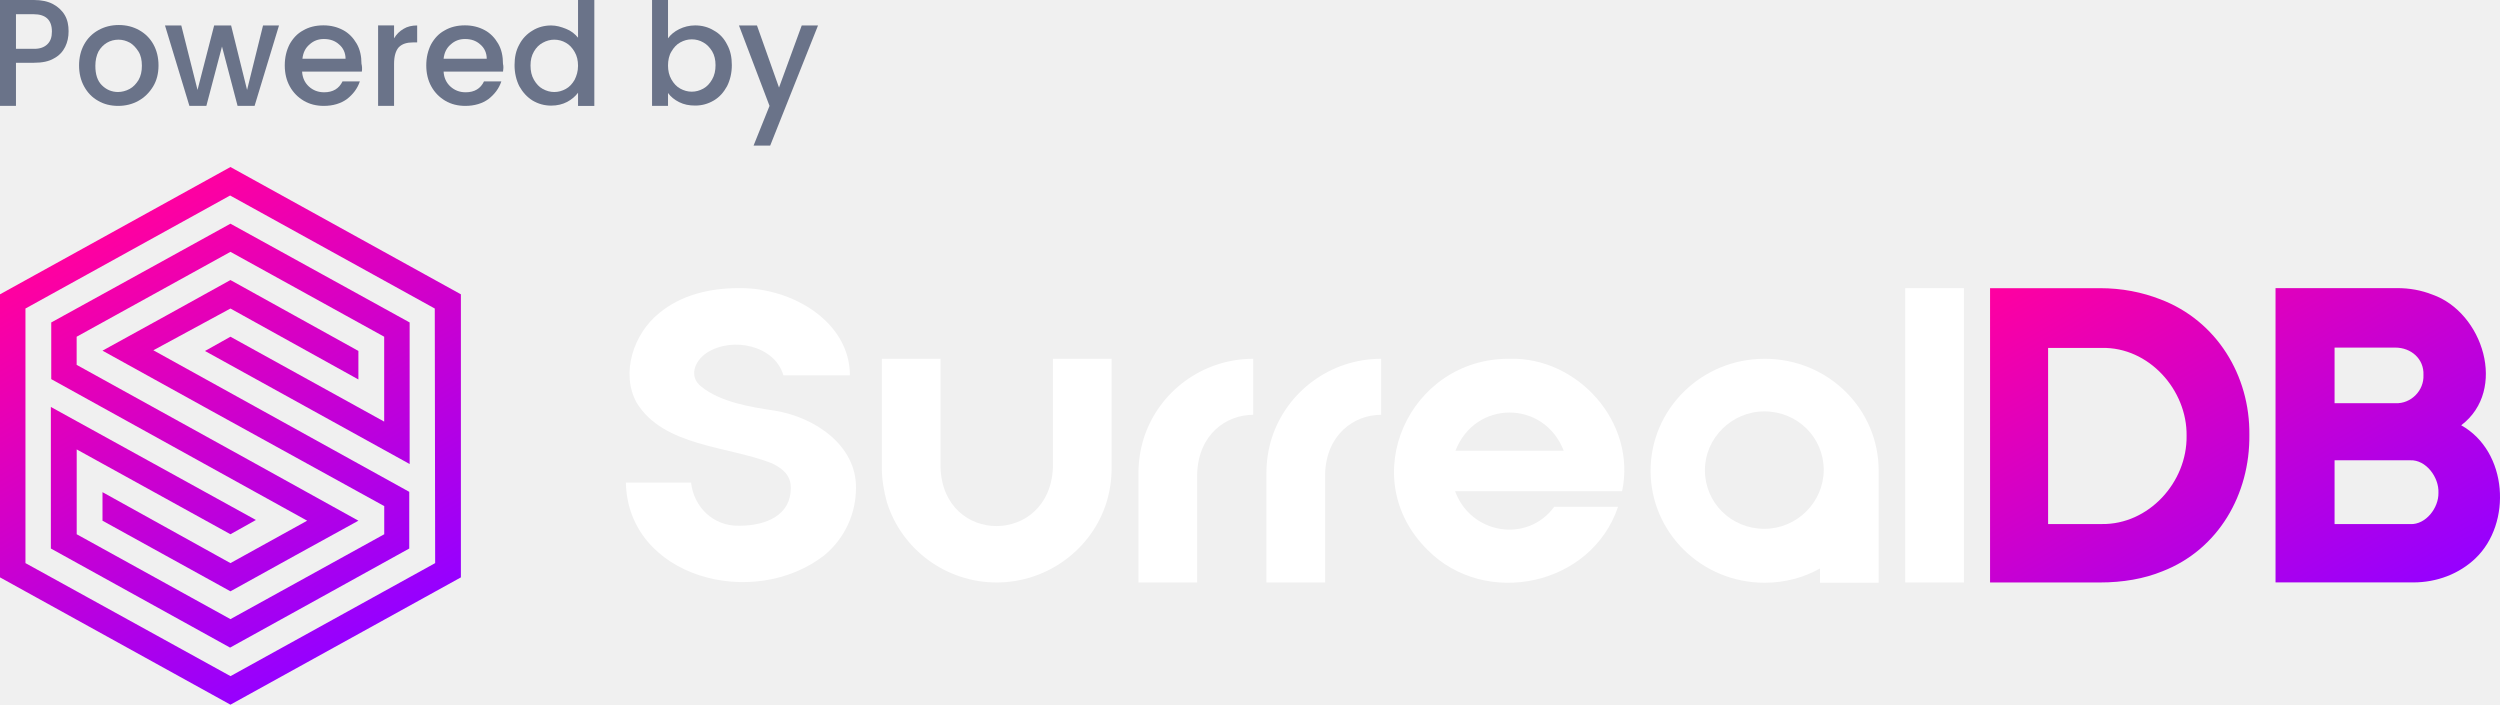
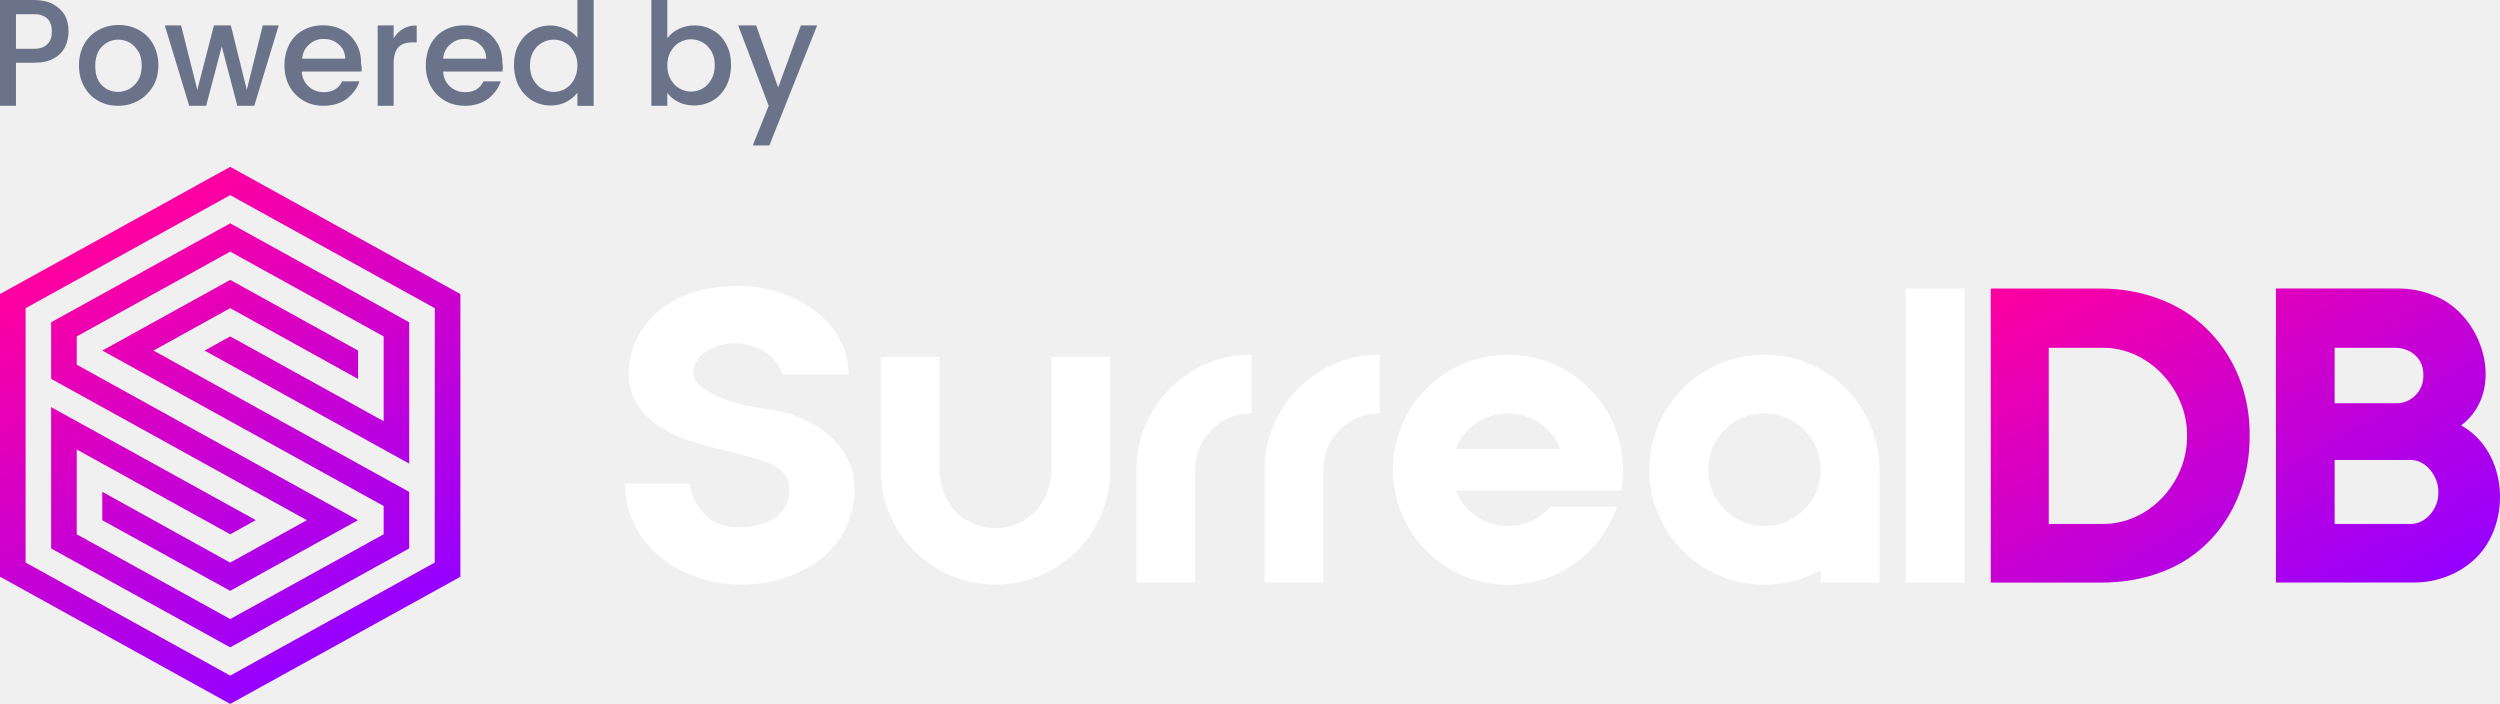
- <svg xmlns="http://www.w3.org/2000/svg" version="1.1" id="Powered_by_SurrealDB" x="0px" y="0px" viewBox="0 0 4556.4 1284.3" style="enable-background:new 0 0 4556.4 1284.3;" xml:space="preserve">
+ <svg xmlns="http://www.w3.org/2000/svg" version="1.1" id="Powered_by_SurrealDB" x="0px" y="0px" viewBox="0 0 4561.3 1284.3" style="enable-background:new 0 0 4561.3 1284.3;" xml:space="preserve">
  <style type="text/css">
- 	.st0{fill:url(#DB_00000113319776593784007200000016066350541424475546_);}
- 	.st1{fill:#FFFFFF;}
- 	.st2{fill:url(#Icon_00000111869918462862395170000011724561029623052938_);}
- 	.st3{fill:#6A7389;}
+ 	.st0{fill:#6A7389;}
+ 	.st1{fill:url(#DB_00000121245882787456324860000011995222962589377452_);}
+ 	.st2{fill:#FFFFFF;}
+ 	.st3{fill:url(#Icon_00000032643581924871122010000018391993384948968841_);}
</style>
-   <g id="SurrealDB_00000169533926853000093010000005384895597560469145_">
-     <linearGradient id="DB_00000132060155140854611060000005117936651325913741_" gradientUnits="userSpaceOnUse" x1="3824.817" y1="1840.082" x2="4261.377" y2="1083.939" gradientTransform="matrix(1 0 0 -1 0 2251.097)">
+   <g id="Powered_by">
+     <path class="st0" d="M118.8,85.4c-4.3,8.7-11.1,16.1-20.4,21c-9.3,5.6-21.7,8-36.5,8H29.1V193H0V0h61.9c13.6,0,25.4,2.5,34.6,7.4   s16.7,11.8,21.7,20.4s6.8,18.6,6.8,29.1S123.1,76.7,118.8,85.4z M86.6,80.4c5.6-5.6,8-13,8-22.9c0-21-11.1-31.6-33.4-31.6H29.1V89   h32.8C73,89.1,81,86,86.6,80.4z" />
+     <path class="st0" d="M178.8,183.7c-11.1-6.2-19.2-14.8-25.4-26c-6.2-11.1-9.3-24.1-9.3-38.4s3.1-27.2,9.3-38.4s14.8-19.8,26-26   c11.1-6.2,23.5-9.3,37.1-9.3s26,3.1,37.1,9.3s19.8,14.8,26,26s9.3,24.1,9.3,38.4s-3.1,27.2-9.9,38.4c-6.8,11.1-15.5,19.8-26.6,26   s-23.5,9.3-37.1,9.3C201.7,193,189.3,189.9,178.8,183.7z M236.3,162.1c6.8-3.7,11.8-9.3,16.1-16.1c4.3-7.4,6.2-16.1,6.2-26   c0-10.5-1.9-19.2-6.2-26s-9.3-12.4-15.5-16.1c-6.8-3.7-13.6-5.6-21-5.6s-14.8,1.9-21,5.6s-11.8,9.3-15.5,16.1   c-3.7,7.4-5.6,16.1-5.6,26c0,15.5,3.7,27.2,11.8,35.3c8,8,17.9,12.4,29.7,12.4C222.1,167.6,229.5,165.8,236.3,162.1z" />
+     <path class="st0" d="M508.5,46.4L464,193h-31L404.6,84.8L376.1,193h-30.9L300.7,46.4h29.7L360,163.9l30.3-117.5h30.9l29.1,117.5   l29.1-117.5C479.4,46.4,508.5,46.4,508.5,46.4z" />
+     <path class="st0" d="M659.5,130.5H550.6c0.6,11.1,4.9,20.4,12.4,27.2c7.4,6.8,16.7,10.5,27.8,10.5c16.1,0,27.2-6.8,33.4-19.8h31.6   c-4.3,13-12.4,23.5-23.5,32.2c-11.1,8-25.4,12.4-42.1,12.4c-13.6,0-26-3.1-36.5-9.3s-19.2-14.8-25.4-26   c-6.2-11.1-9.3-24.1-9.3-38.4c0-14.8,3.1-27.2,8.7-38.4c6.2-11.1,14.2-19.8,24.7-25.4c10.5-6.2,22.9-9.3,37.1-9.3   c13.6,0,25.4,3.1,35.9,8.7s18.6,14.2,24.7,24.7s8.7,22.9,8.7,36.5C660.1,121.3,660.1,126.2,659.5,130.5z M629.8,107   c0-10.5-4.3-19.8-11.8-26c-7.4-6.8-16.7-9.9-27.8-9.9c-9.9,0-18.6,3.1-26,9.9c-7.4,6.2-11.8,14.8-13,26H629.8z" />
+     <path class="st0" d="M916.8,130.5H808.5c0.6,11.1,4.9,20.4,12.4,27.2s16.7,10.5,27.8,10.5c16.1,0,27.2-6.8,33.4-19.8h31.6   c-4.3,13-12.4,23.5-23.5,32.2c-11.1,8-25.4,12.4-42.1,12.4c-13.6,0-26-3.1-36.5-9.3s-19.2-14.8-25.4-26   c-6.2-11.1-9.3-24.1-9.3-38.4c0-14.8,3.1-27.2,8.7-38.4c6.2-11.1,14.2-19.8,24.7-25.4c10.5-6.2,22.9-9.3,37.1-9.3   c13.6,0,25.4,3.1,35.9,8.7s18.6,14.2,24.7,24.7s8.7,22.9,8.7,36.5C918,121.3,917.4,126.2,916.8,130.5z M887.1,107   c0-10.5-4.3-19.8-11.8-26c-7.4-6.8-16.7-9.9-27.8-9.9c-9.9,0-18.6,3.1-26,9.9c-7.4,6.2-11.8,14.8-13,26H887.1z" />
+     <path class="st0" d="M1490.9,46.4l-87.2,219h-30.3l29.1-72.4l-55.7-146.6h32.8l40.2,113.2l41.4-113.2   C1461.2,46.4,1490.9,46.4,1490.9,46.4z" />
+     <path class="st0" d="M1325.1,81c-5.6-11.1-13.6-19.8-24.1-25.4c-9.9-6.2-21.7-9.3-34-9.3c-10.5,0-20.4,2.5-29.1,6.8   s-15.5,9.9-20.4,16.7V0h-29.1v179.4v11.1v2.5h29.1v-2.5v-11.1v-9.9c4.9,6.8,11.8,12.4,20.4,16.7c8.7,4.3,17.9,6.2,29.1,6.2   c12.4,0,23.5-3.1,34-9.3s17.9-14.8,24.1-26c5.6-11.1,8.7-24.1,8.7-38.4S1331.3,92.2,1325.1,81z M1297.9,144.8   c-4.3,7.4-9.3,13-16.1,16.7c-6.8,3.7-13.6,5.6-21,5.6s-14.2-1.9-21-5.6c-6.8-3.7-11.8-9.3-16.1-16.7c-4.3-7.4-6.2-16.1-6.2-25.4   s1.9-18.6,6.2-25.4c4.3-7.4,9.3-13,16.1-16.7c6.8-3.7,13.6-5.6,21-5.6s14.8,1.9,21,5.6c6.8,3.7,11.8,9.3,16.1,16.1   c4.3,7.4,6.2,15.5,6.2,25.4S1302.2,137.3,1297.9,144.8z" />
+     <path class="st0" d="M1053.5,0v68.7c-5.6-6.8-12.4-12.4-21.7-16.1c-9.3-3.7-17.9-6.2-27.2-6.2c-12.4,0-24.1,3.1-34,9.3   c-10.5,6.2-18.6,14.8-24.1,25.4c-6.2,11.1-8.7,23.5-8.7,37.7s3.1,27.2,8.7,38.4c6.2,11.1,14.2,19.8,24.1,26   c10.5,6.2,21.7,9.3,34,9.3c11.1,0,21-2.5,29.1-6.8c8-4.3,14.8-9.9,19.8-16.7v10.5v11.1v2.5h29.7v-2.5v-11.1V0H1053.5z    M1047.3,145.4c-4.3,7.4-9.3,13-16.1,16.7s-13.6,5.6-21,5.6s-14.2-1.9-21-5.6c-6.8-3.7-11.8-9.3-16.1-16.7s-6.2-16.1-6.2-26   s1.9-17.9,6.2-25.4c4.3-7.4,9.3-12.4,16.1-16.1s13.6-5.6,21-5.6s14.8,1.9,21,5.6c6.8,3.7,11.8,9.3,16.1,16.7   c4.3,7.4,6.2,15.5,6.2,25.4S1051,138,1047.3,145.4z" />
+     <path class="st0" d="M735.5,52.6c-7.4,4.3-13,9.9-17.3,17.3V50.7v-1.9v-2.5h-29.1v2.5v1.9V193h29.1v-76.1c0-14.8,3.1-24.7,8.7-30.9   c6.2-6.2,14.8-8.7,26-8.7h7.4V46.4C751,46.4,742.4,48.3,735.5,52.6z" />
+   </g>
+   <g>
+     <linearGradient id="DB_00000054950051093667731880000007977407630607202238_" gradientUnits="userSpaceOnUse" x1="3829.714" y1="-736.743" x2="4266.252" y2="-1492.848" gradientTransform="matrix(1 0 0 -1 0 -324.3781)">
      <stop offset="0" style="stop-color:#FF00A0" />
      <stop offset="1" style="stop-color:#9600FF" />
    </linearGradient>
-     <path id="DB_00000117668069086974823170000008836712270080934308_" style="fill:url(#DB_00000132060155140854611060000005117936651325913741_);" d="   M4485.7,775.1c84.8-64.3,39.6-206-52.6-238.2c-20.4-8-41.4-11.8-64.3-11.8h-221.5v536.4c13,0,251.2,0,251.2,0   c42.7,0,83.5-15.5,113.2-43.9C4578.5,953.9,4571,822.8,4485.7,775.1z M4254.9,633.5h110.7c28.5,0,52.6,20.4,51.3,50.1   c1.2,28.5-22.9,52.6-51.3,51.3h-110.7V633.5z M4392.9,955.2h-138V838.9h138c28.5-1.2,52.6,30.9,51.3,59.4   C4444.8,925.5,4421.3,956.4,4392.9,955.2z M3937.6,545.6c-33.4-13-69.9-20.4-110.7-20.4H3627v536.4h199.8c42.7,0,81-6.8,114.4-20.4   c102.1-39.6,159.6-140.4,158.4-248.7C4100.9,684.8,4040.3,584.6,3937.6,545.6z M3985.2,794.3c1.2,84.8-69.3,162.1-154.7,160.8   h-97.7V634.1h97.7C3916.5,632.2,3986.4,710.8,3985.2,794.3z" />
-     <g id="Surreal_00000094585301067158851890000010306159288291096240_">
-       <path id="l_00000042002153319909816330000005163617433724771493_" class="st1" d="M3472.4,525.2v536.4h107V525.2H3472.4z" />
-       <path id="a_00000021809943187320538900000004319973405445436326_" class="st1" d="M3216.2,653.9c-115.1,0-207.9,91.6-207.9,204.1    s92.8,204.1,207.9,204.1c36.5,0,71.1-9.3,100.8-26v26h107V858C3424.1,745.4,3331.9,653.9,3216.2,653.9z M3215.6,963.8    c-60.6,0-108.3-47.6-108.3-107c0-58.2,48.9-107,108.3-107c60.6,0,108.3,47.6,108.3,107C3323.3,916.2,3274.4,963.8,3215.6,963.8z" />
-       <path id="e_00000058572080178269124830000018150734983334915486_" class="st1" d="M2751,653.9c123.7-3.7,232,115.1,205.4,241.3    h-304.4c28.5,78.6,131.8,95.3,180.6,28.5H2949c-48.9,144.8-242.5,184.4-347.1,78.6C2468.3,870.4,2569.2,652.7,2751,653.9z     M2850,821.5c-35.9-92.8-161.5-92.8-197.3,0H2850z" />
-       <path id="r_00000057839857167460304690000009809339484563692693_" class="st1" d="M2517.2,653.9c-91.6,0-172.6,59.4-199.8,146    c-6.2,20.4-9.3,41.4-9.3,63.1v198.6h107c0,0,0-190.5,0-198.6c2.5-71.1,52.6-107,102.1-107V653.9z" />
-       <path id="r_00000127733917607274934640000003242199202680124859_" class="st1" d="M2284,653.9c-91.6,0-172.6,59.4-199.8,146    c-6.2,20.4-9.3,41.4-9.3,63.1v198.6h107c0,0,0-190.5,0-198.6c2.5-71.1,52.6-107,102.1-107V653.9z" />
-       <path id="u_00000089547048559935119800000018211391330049735306_" class="st1" d="M1919,653.9v198.6    c-6.2,141.7-199.8,141.7-204.8,0V653.9h-107v198.6c0,21.7,3.7,42.7,9.3,63.1c27.2,86.6,108.3,146,199.8,146s173.2-59.4,200.4-146    c6.2-20.4,9.3-41.4,9.3-63.1V653.9C2026,653.9,1919,653.9,1919,653.9z" />
-       <path id="S_00000022553599680937216630000002758955414789157305_" class="st1" d="M1412.3,748.5c-45.2-6.8-99-15.5-134.2-43.9    c-22.9-17.9-13-46.4,10.5-61.9c46.4-29.7,123.7-13,139.2,41.4H1549c0-97.1-104.5-160.2-202.3-159c-54.4,0-105.8,13-144.8,45.2    c-47.6,37.7-71.1,110.7-41.4,163.9c48.9,79.8,166.4,78.6,246.2,110.1c21.7,10.5,34.6,22.9,34.6,45.2c0,48.9-43.9,68.7-94,68.7    c-47.6,1.2-82.9-34.6-87.8-78.6h-118.8c3.7,172.6,232.6,233.8,362.5,131.8c36.5-30.9,56.9-74.9,56.9-122.5    C1560.8,812.9,1487.2,760.9,1412.3,748.5z" />
-     </g>
-     <linearGradient id="Icon_00000063623466217422310010000014227690277880295086_" gradientUnits="userSpaceOnUse" x1="203.333" y1="-1703.044" x2="636.764" y2="-952.319" gradientTransform="matrix(1 0 0 1 0 2122)">
+     <path id="DB" style="fill:url(#DB_00000054950051093667731880000007977407630607202238_);" d="M4490.4,776.2   c84.5-64.2,39.3-205.8-52.4-238c-20.2-8.3-41.6-11.9-64.2-11.9h-221.3v536.6c13.1,0,251,0,251,0c42.8,0,83.3-15.5,113-44   C4583.3,954.7,4576.1,823.8,4490.4,776.2z M4259.6,634.6h110.6c28.6,0,52.3,20.2,51.2,50c1.2,28.6-22.6,52.4-51.2,51.2h-110.6   V634.6z M4397.6,955.9h-138V839.3h138c28.6-1.2,52.4,30.9,51.2,59.5C4450,926.1,4426.2,957.1,4397.6,955.9z M3942.7,546.6   c-33.3-13.1-70.2-20.2-110.6-20.2h-199.9V1063h199.9c42.8,0,80.9-7.1,114.2-20.2c102.3-39.3,159.4-140.4,158.2-248.7   C4105.7,685.8,4045,585.8,3942.7,546.6z M3990.3,795.2c1.1,84.5-69.1,161.9-154.7,160.7H3738V634.6h97.6   C3921.3,633.4,3991.5,711.9,3990.3,795.2z" />
+     <path id="l_00000025403636360595826800000011768100850424527237_" class="st2" d="M3477.1,526.3v536.6h107.1V526.3H3477.1z" />
+     <path class="st2" d="M3429.1,857c0-115.9-94-209.9-209.9-209.9s-209.9,94-209.9,209.9s94,209.9,209.9,209.9   c37.3,0,72.4-9.8,102.8-26.9v22.8h107.1L3429.1,857C3429.1,857.1,3429.1,857.1,3429.1,857z M3219.2,959.8   c-56.8,0-102.8-46-102.8-102.8s46-102.8,102.8-102.8S3322,800.2,3322,857S3276,959.8,3219.2,959.8z" />
+     <path class="st2" d="M2751.4,959.8c-43.3,0-80.4-26.8-95.5-64.7h301.9c2.3-12.3,3.4-25.1,3.4-38c0-115.9-94-209.9-209.9-209.9   s-209.9,94-209.9,209.9s94,209.9,209.9,209.9c92.3,0,170.7-59.6,198.8-142.3h-121.3C2810,946.2,2782.3,959.8,2751.4,959.8z    M2751.4,754.3c43.3,0,80.4,26.8,95.5,64.7h-191C2671,781.1,2708.1,754.3,2751.4,754.3z" />
+     <path class="st2" d="M2307.4,856.9v205.7h106.9V856.9c0-56.8,46.1-102.9,102.9-102.9V647C2401.3,647,2307.4,741,2307.4,856.9z" />
+     <path class="st2" d="M2073.5,856.9v205.7h106.9V856.9c0-56.8,46.1-102.9,102.9-102.9V647C2167.4,647,2073.5,741,2073.5,856.9z" />
+     <path class="st2" d="M1918.6,651.2v206.1c-5.9,141.6-199.9,141.6-204.6,0V743.6v-92.5h-107.1v92.5v113.6c0,21.4,3.6,42.8,9.5,63.1   c27.4,86.9,108.3,146.3,199.9,146.3s172.5-59.4,199.9-146.2c5.9-20.2,9.5-41.6,9.5-63.1V743.6v-92.5L1918.6,651.2L1918.6,651.2z" />
+     <path id="S_00000169540344908778767970000011130257505604909976_" class="st2" d="M1411.9,748.6c-45.1-7.2-98.6-15.6-134.2-44.5   c-22.6-18.2-13.1-47,10.7-62.8c46.3-30.3,123.4-13.3,138.9,42.1h121.1c0-98.9-104.5-162.9-201.9-161.7   c-54.7,0-105.7,13.3-144.9,45.8c-47.4,38.6-71.1,112.2-41.5,166.6c48.7,80.8,166.3,79.6,245.8,112.1c21.4,10.9,34.5,23,34.5,45.8   c0,49.5-43.9,70-93.8,70c-47.4,1.2-83-35-87.8-79.6H1140c3.6,175,232.7,237.8,362.1,133.9c36.8-31.4,57-76,57-124.2   C1560.2,813.7,1486.7,760.6,1411.9,748.6z" />
+     <linearGradient id="Icon_00000142886882826608901030000000438084944562257811_" gradientUnits="userSpaceOnUse" x1="203.348" y1="1062.719" x2="636.696" y2="1813.3" gradientTransform="matrix(1 0 0 1 0 -643.6221)">
      <stop offset="0" style="stop-color:#FF00A0" />
      <stop offset="1" style="stop-color:#9600FF" />
    </linearGradient>
-     <path id="Icon_00000057851034464450872440000010369422943554633628_" style="fill:url(#Icon_00000063623466217422310010000014227690277880295086_);" d="   M420,562.3l233.2,129.3v-52L420,510.4c-34.6,19.2-202.3,112-233.2,128.7c28.5,16.1,330.3,182.5,513.5,283.3v51.3   C675.5,987.3,420,1128.4,420,1128.4c-69.9-38.4-210.3-116.3-280.2-154.7V819.1L420,973.7l46.4-26l-373.7-206v258l326.6,180.6   c32.2-17.9,302.5-167,326.6-180.6V896.4l-466.4-258L420,562.3z M93.4,587.7V691l466.4,258L420,1026.3L186.8,897v52L420,1077.7   c34.6-19.2,202.3-112,233.2-128.7c-28.5-16.1-329.7-182.5-513.5-284v-51.3C164.6,600.1,420,459,420,459   c69.9,38.4,210.3,116.3,280.2,154.7v154.7L420,613.7l-46.4,26l373,206v-258L420,407.7C387.9,425.6,116.9,574.7,93.4,587.7z    M420,304.4L0,536.4v515.9l420,232l420-232V536.4L420,304.4z M793.1,1026.3l-373,206l-373.7-206v-464l373-206l373,206L793.1,1026.3   z" />
-   </g>
-   <g id="Powered_by">
-     <path class="st3" d="M118.8,85.4c-4.3,8.7-11.1,16.1-20.4,21c-9.3,5.6-21.7,8-36.5,8H29.1V193H0V0h61.9c13.6,0,25.4,2.5,34.6,7.4   s16.7,11.8,21.7,20.4s6.8,18.6,6.8,29.1S123.1,76.7,118.8,85.4z M86.6,80.4c5.6-5.6,8-13,8-22.9c0-21-11.1-31.6-33.4-31.6H29.1   v63.1h32.8C73,89.1,81,86,86.6,80.4z" />
-     <path class="st3" d="M178.8,183.7c-11.1-6.2-19.2-14.8-25.4-26c-6.2-11.1-9.3-24.1-9.3-38.4s3.1-27.2,9.3-38.4s14.8-19.8,26-26   c11.1-6.2,23.5-9.3,37.1-9.3s26,3.1,37.1,9.3c11.1,6.2,19.8,14.8,26,26s9.3,24.1,9.3,38.4s-3.1,27.2-9.9,38.4   c-6.8,11.1-15.5,19.8-26.6,26c-11.1,6.2-23.5,9.3-37.1,9.3C201.7,193,189.3,189.9,178.8,183.7z M236.3,162.1   c6.8-3.7,11.8-9.3,16.1-16.1c4.3-7.4,6.2-16.1,6.2-26c0-10.5-1.9-19.2-6.2-26c-4.3-6.8-9.3-12.4-15.5-16.1   c-6.8-3.7-13.6-5.6-21-5.6c-7.4,0-14.8,1.9-21,5.6c-6.2,3.7-11.8,9.3-15.5,16.1c-3.7,7.4-5.6,16.1-5.6,26   c0,15.5,3.7,27.2,11.8,35.3c8,8,17.9,12.4,29.7,12.4C222.1,167.6,229.5,165.8,236.3,162.1z" />
-     <path class="st3" d="M508.5,46.4L464,193H433L404.6,84.8L376.1,193h-30.9L300.7,46.4h29.7L360,163.9l30.3-117.5h30.9l29.1,117.5   l29.1-117.5H508.5z" />
-     <path class="st3" d="M659.5,130.5H550.6c0.6,11.1,4.9,20.4,12.4,27.2c7.4,6.8,16.7,10.5,27.8,10.5c16.1,0,27.2-6.8,33.4-19.8h31.6   c-4.3,13-12.4,23.5-23.5,32.2c-11.1,8-25.4,12.4-42.1,12.4c-13.6,0-26-3.1-36.5-9.3c-10.5-6.2-19.2-14.8-25.4-26   c-6.2-11.1-9.3-24.1-9.3-38.4c0-14.8,3.1-27.2,8.7-38.4c6.2-11.1,14.2-19.8,24.7-25.4c10.5-6.2,22.9-9.3,37.1-9.3   c13.6,0,25.4,3.1,35.9,8.7s18.6,14.2,24.7,24.7s8.7,22.9,8.7,36.5C660.1,121.3,660.1,126.2,659.5,130.5z M629.8,107   c0-10.5-4.3-19.8-11.8-26c-7.4-6.8-16.7-9.9-27.8-9.9c-9.9,0-18.6,3.1-26,9.9c-7.4,6.2-11.8,14.8-13,26H629.8z" />
-     <path class="st3" d="M916.8,130.5H808.5c0.6,11.1,4.9,20.4,12.4,27.2s16.7,10.5,27.8,10.5c16.1,0,27.2-6.8,33.4-19.8h31.6   c-4.3,13-12.4,23.5-23.5,32.2c-11.1,8-25.4,12.4-42.1,12.4c-13.6,0-26-3.1-36.5-9.3c-10.5-6.2-19.2-14.8-25.4-26   c-6.2-11.1-9.3-24.1-9.3-38.4c0-14.8,3.1-27.2,8.7-38.4c6.2-11.1,14.2-19.8,24.7-25.4c10.5-6.2,22.9-9.3,37.1-9.3   c13.6,0,25.4,3.1,35.9,8.7s18.6,14.2,24.7,24.7s8.7,22.9,8.7,36.5C918,121.3,917.4,126.2,916.8,130.5z M887.1,107   c0-10.5-4.3-19.8-11.8-26c-7.4-6.8-16.7-9.9-27.8-9.9c-9.9,0-18.6,3.1-26,9.9c-7.4,6.2-11.8,14.8-13,26H887.1z" />
-     <path class="st3" d="M1490.9,46.4l-87.2,219h-30.3l29.1-72.4l-55.7-146.6h32.8l40.2,113.2l41.4-113.2H1490.9z" />
-     <path class="st3" d="M1325.1,81c-5.6-11.1-13.6-19.8-24.1-25.4c-9.9-6.2-21.7-9.3-34-9.3c-10.5,0-20.4,2.5-29.1,6.8   s-15.5,9.9-20.4,16.7V0h-29.1v179.4v11.1v2.5h29.1v-2.5v-11.1v-9.9c4.9,6.8,11.8,12.4,20.4,16.7c8.7,4.3,17.9,6.2,29.1,6.2   c12.4,0,23.5-3.1,34-9.3c10.5-6.2,17.9-14.8,24.1-26c5.6-11.1,8.7-24.1,8.7-38.4S1331.3,92.2,1325.1,81z M1297.9,144.8   c-4.3,7.4-9.3,13-16.1,16.7c-6.8,3.7-13.6,5.6-21,5.6c-7.4,0-14.2-1.9-21-5.6c-6.8-3.7-11.8-9.3-16.1-16.7   c-4.3-7.4-6.2-16.1-6.2-25.4s1.9-18.6,6.2-25.4c4.3-7.4,9.3-13,16.1-16.7c6.8-3.7,13.6-5.6,21-5.6c7.4,0,14.8,1.9,21,5.6   c6.8,3.7,11.8,9.3,16.1,16.1c4.3,7.4,6.2,15.5,6.2,25.4S1302.2,137.3,1297.9,144.8z" />
-     <path class="st3" d="M1053.5,0v68.7c-5.6-6.8-12.4-12.4-21.7-16.1c-9.3-3.7-17.9-6.2-27.2-6.2c-12.4,0-24.1,3.1-34,9.3   c-10.5,6.2-18.6,14.8-24.1,25.4c-6.2,11.1-8.7,23.5-8.7,37.7s3.1,27.2,8.7,38.4c6.2,11.1,14.2,19.8,24.1,26   c10.5,6.2,21.7,9.3,34,9.3c11.1,0,21-2.5,29.1-6.8c8-4.3,14.8-9.9,19.8-16.7v10.5v11.1v2.5h29.7v-2.5v-11.1V0H1053.5z    M1047.3,145.4c-4.3,7.4-9.3,13-16.1,16.7s-13.6,5.6-21,5.6s-14.2-1.9-21-5.6c-6.8-3.7-11.8-9.3-16.1-16.7   c-4.3-7.4-6.2-16.1-6.2-26s1.9-17.9,6.2-25.4c4.3-7.4,9.3-12.4,16.1-16.1c6.8-3.7,13.6-5.6,21-5.6s14.8,1.9,21,5.6   c6.8,3.7,11.8,9.3,16.1,16.7c4.3,7.4,6.2,15.5,6.2,25.4S1051,138,1047.3,145.4z" />
-     <path class="st3" d="M735.5,52.6c-7.4,4.3-13,9.9-17.3,17.3V50.7v-1.9v-2.5h-29.1v2.5v1.9V193h29.1v-76.1c0-14.8,3.1-24.7,8.7-30.9   c6.2-6.2,14.8-8.7,26-8.7h7.4V46.4C751,46.4,742.4,48.3,735.5,52.6z" />
+     <path id="Icon" style="fill:url(#Icon_00000142886882826608901030000000438084944562257811_);" d="M420,562.2l233.3,129.2v-51.8   L420,510.7c-34.7,19.2-202.4,111.9-233.3,128.9C215.4,655.5,516.8,822,700,923.2v51.6c-24.9,13.8-280,154.7-280,154.7   c-69.8-38.5-210.3-116.1-280-154.7V820.1l280,154.7l46.7-25.8L93.3,742.8v257.9L420,1181.1c32.2-17.8,302.8-167.3,326.6-180.5   V897.5L280,639.6L420,562.2z M93.3,588v103.2l466.6,257.9l-140,77.4L186.6,897.3v51.8L419.9,1078   c34.7-19.2,202.4-111.9,233.3-128.9c-28.7-15.9-330-182.4-513.2-283.7v-51.6c24.9-13.8,280-154.7,280-154.7   c69.7,38.6,210.2,116.2,280,154.7v154.7L420,613.8l-46.7,25.8l373.3,206.3V588L420,407.5C387.7,425.4,117.2,574.9,93.3,588z    M420,304.4L0,536.5v515.7l420,232.1l420-232V536.5L420,304.4z M793.2,1026.4L420,1232.7L46.7,1026.4V562.3L420,356l373.3,206.3   L793.2,1026.4z" />
  </g>
</svg>
